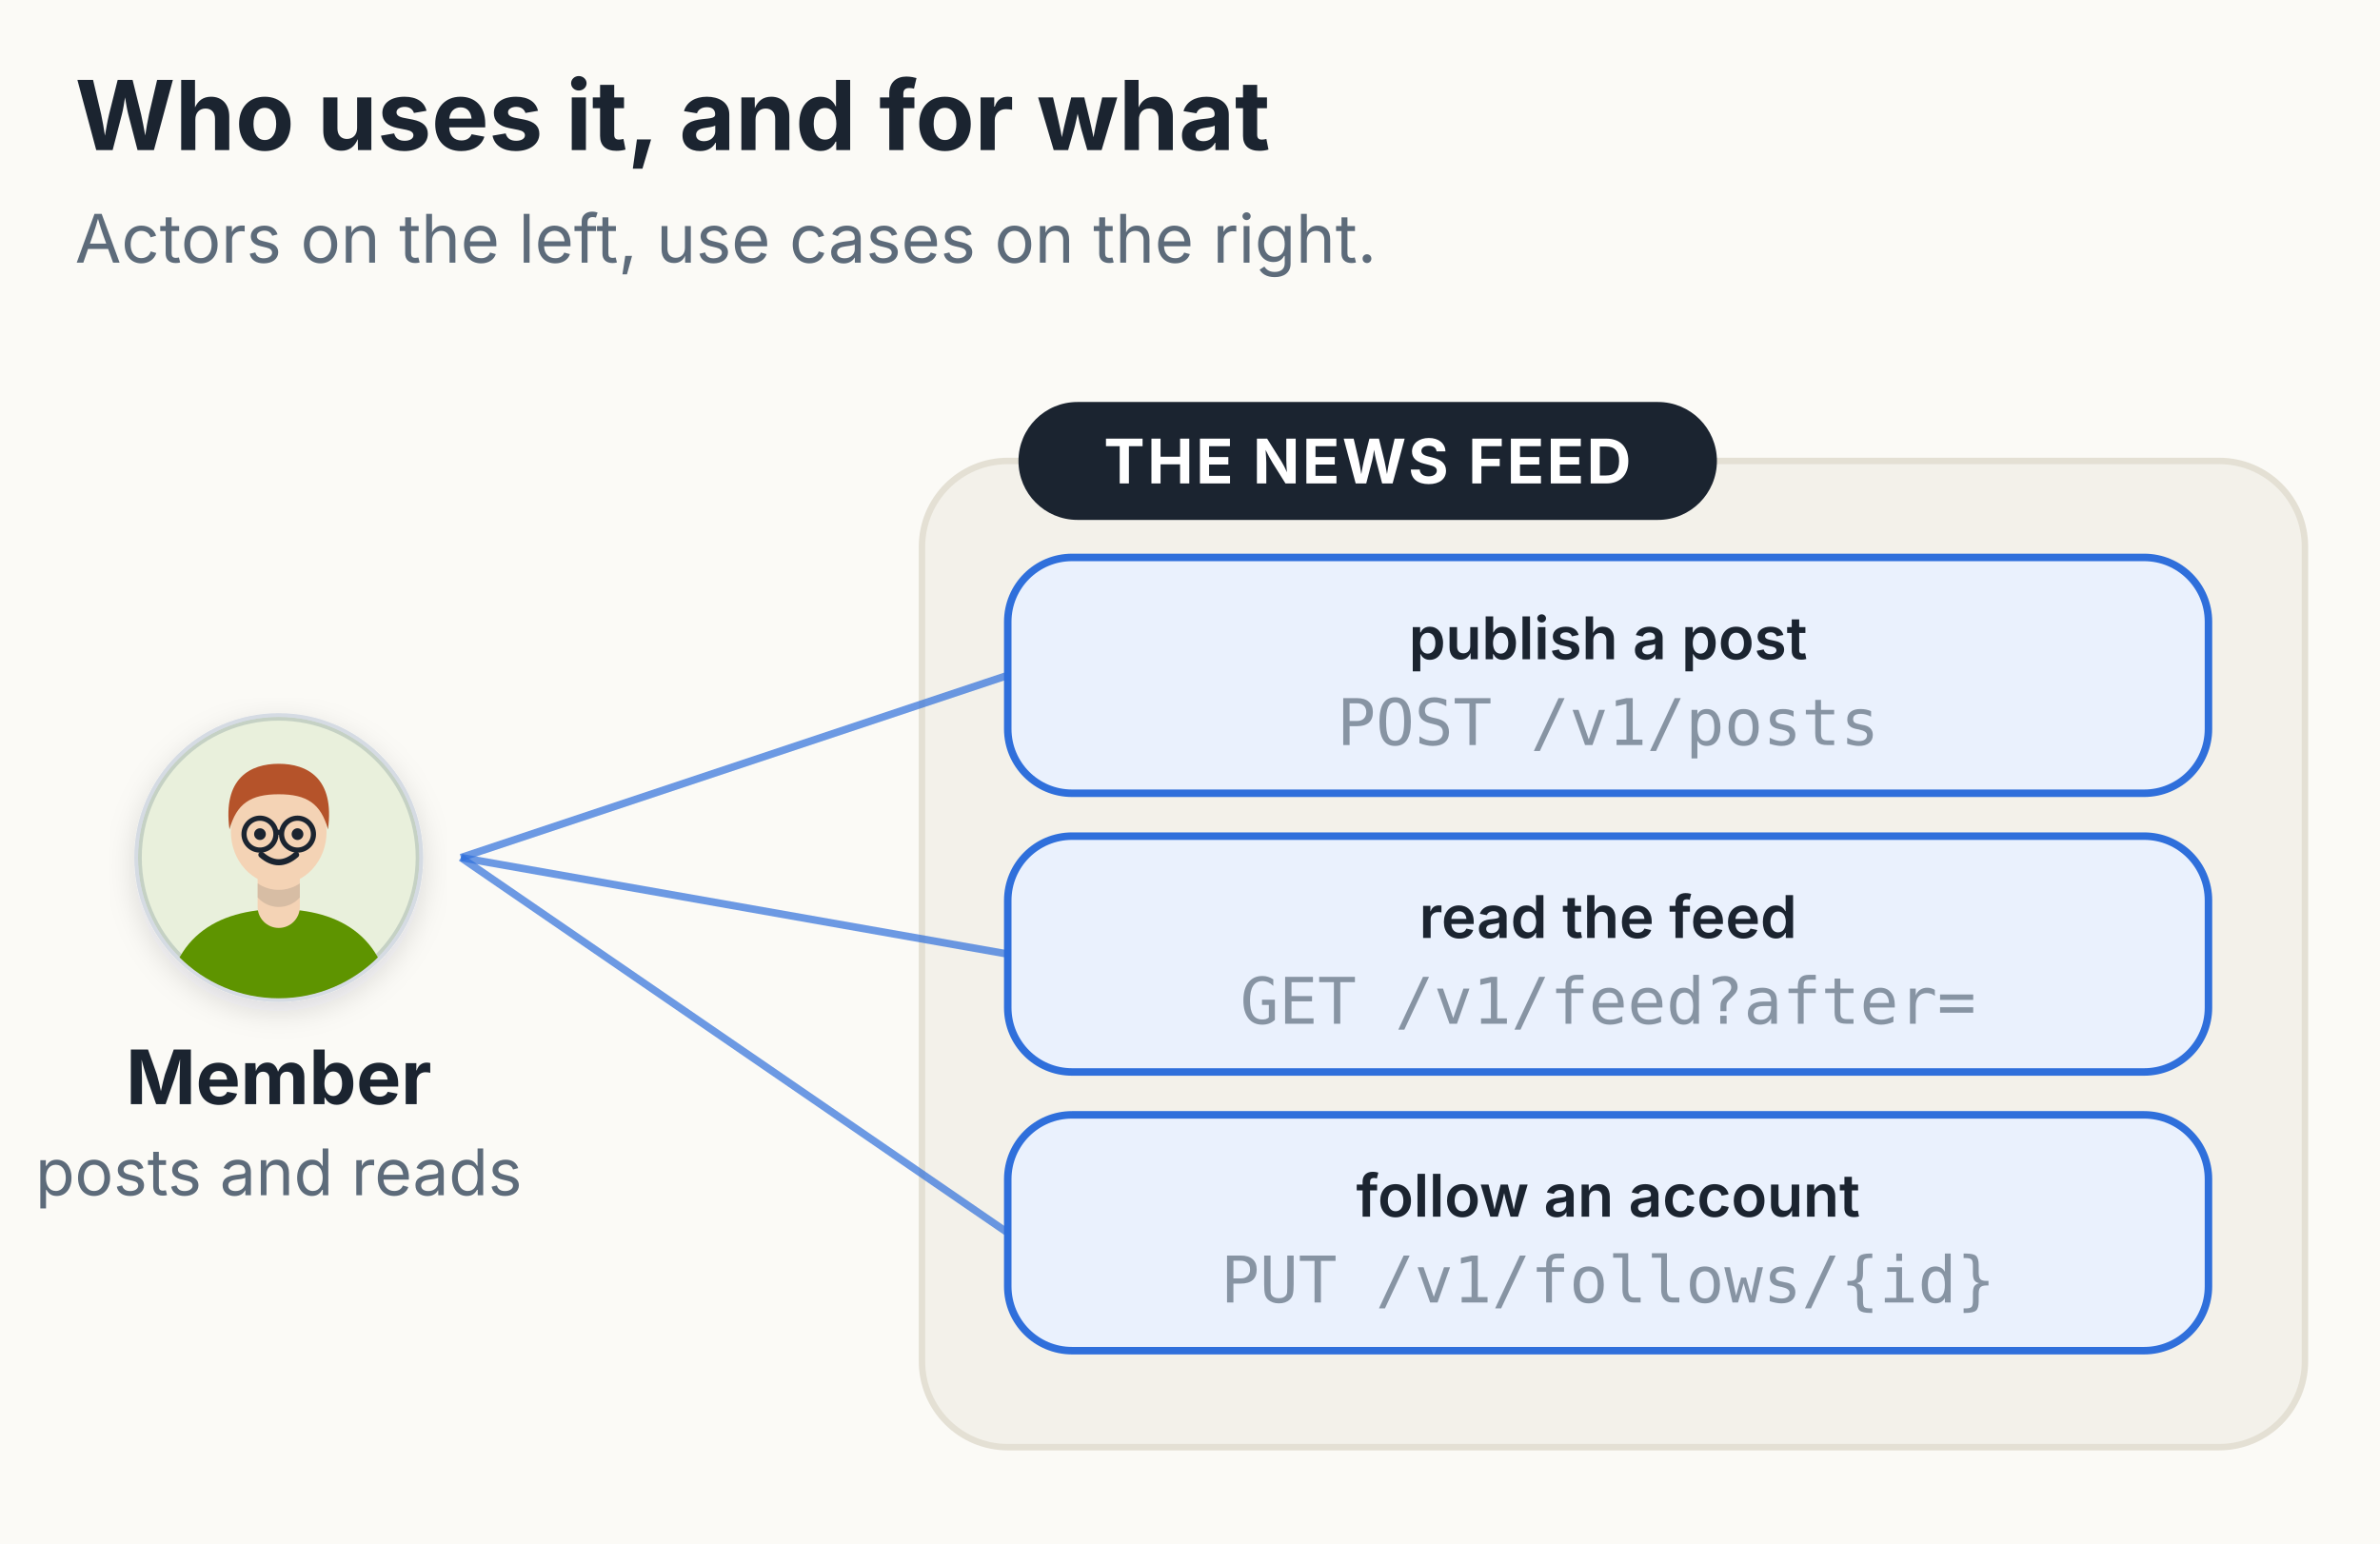
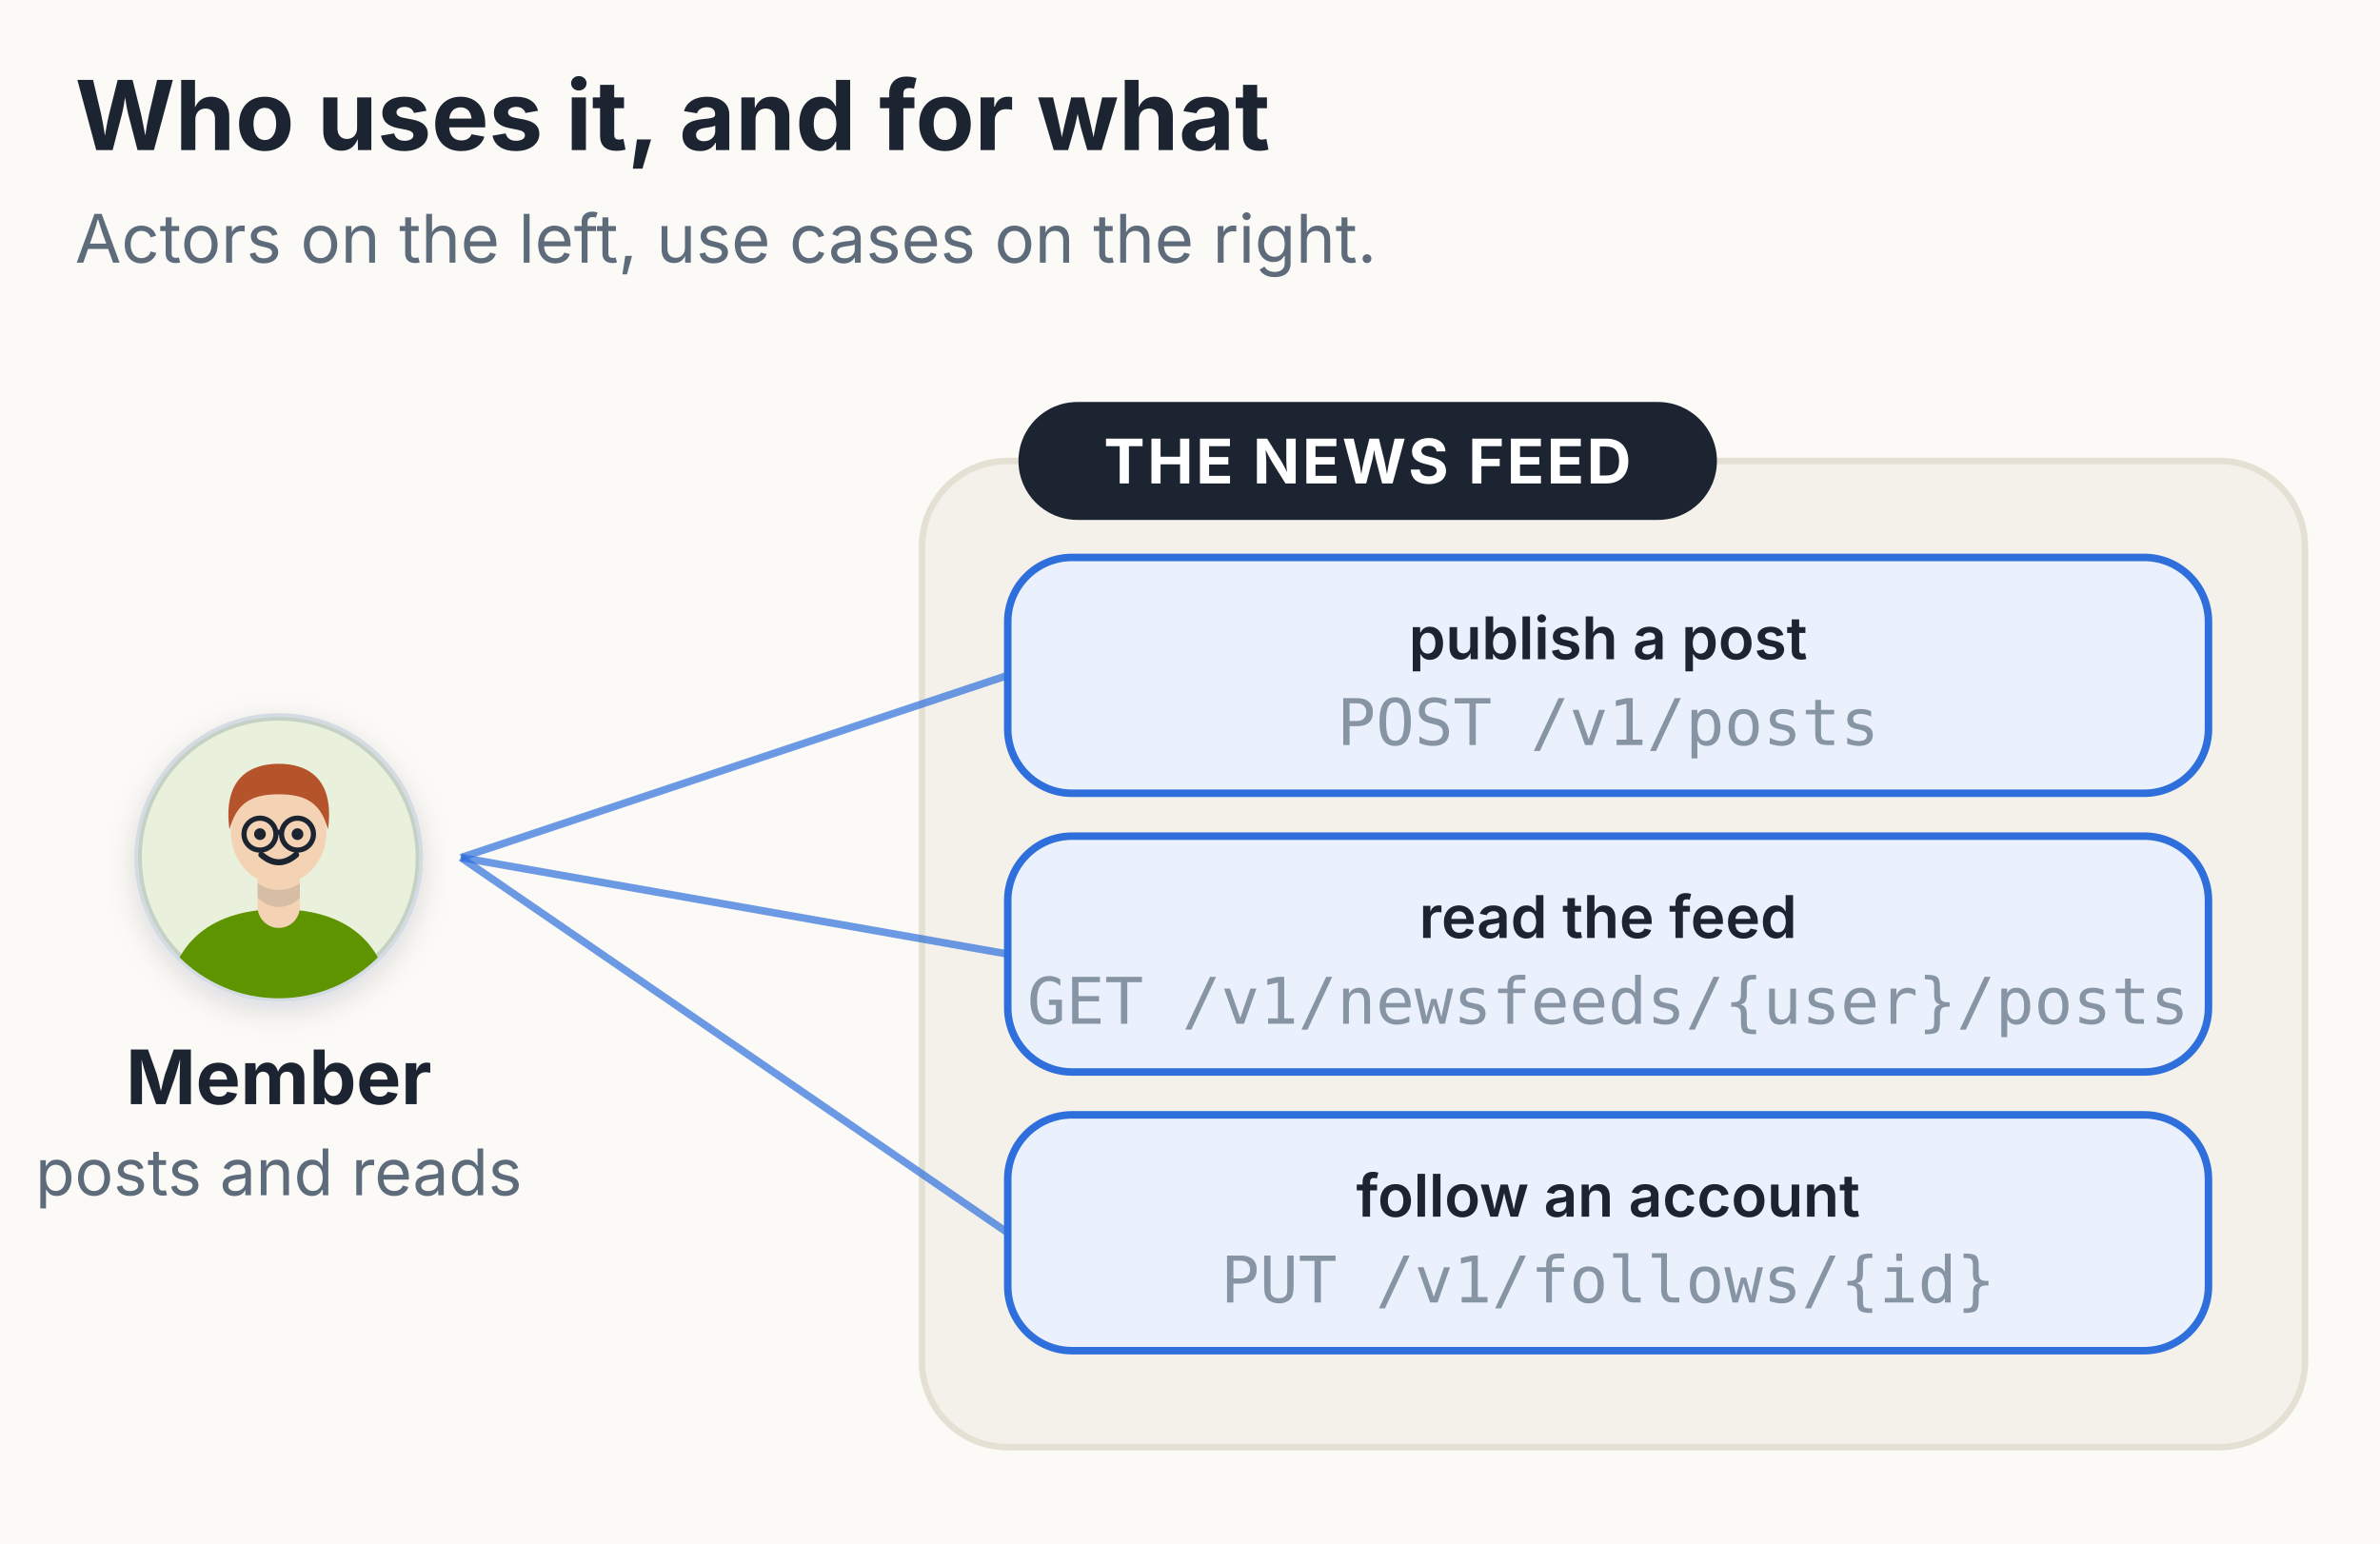
- <svg xmlns="http://www.w3.org/2000/svg" viewBox="18 14 444 288" width="444" height="288" role="img" aria-label="A use case diagram of the news feed. Member: publish a post (POST /v1/posts), read the feed (GET /v1/feed?after=), follow an account (PUT /v1/follows/{id}).">
+ <svg xmlns="http://www.w3.org/2000/svg" viewBox="18 14 444 288" width="444" height="288" role="img" aria-label="A use case diagram of the news feed. Member: publish a post (POST /v1/posts), read the feed (GET /v1/newsfeeds/{user}/posts), follow an account (PUT /v1/follows/{id}).">
  <style>
    text { font-family: Inter, "Segoe UI", "Helvetica Neue", Helvetica, Arial, sans-serif; fill: #1B2430; }
    .title { font-size: 18px; font-weight: 650; }
    .lede { font-size: 12.5px; fill: #5D6B7A; }
    .name { font-size: 14px; font-weight: 650; }
    .sub { font-size: 12px; fill: #5D6B7A; }
    .note { font-size: 12px; fill: #5D6B7A; }
    .tab { font-size: 11.5px; font-weight: 650; letter-spacing: 0.04em; fill: #5D6B7A; }
    .mono { font-family: "JetBrains Mono", "SF Mono", Menlo, Consolas, monospace; font-size: 12px; }
    .dim { fill: #8794A3; }
    .strong { font-weight: 700; }
    .trap { fill: #CF4526; font-weight: 700; }
    .pill { font-size: 11px; font-weight: 600; }
    .wire { fill: none; stroke: #3F5873; stroke-width: 2.4; stroke-linecap: butt; stroke-linejoin: round; }
    .wire.danger { stroke: #CF4526; stroke-dasharray: 6 5; }
    .wire.idle { stroke: #7F8EA0; stroke-dasharray: 2 5; }
  </style>
  <defs>
    <filter id="lift" x="-10%" y="-10%" width="120%" height="135%">
      <feDropShadow dx="0" dy="2" stdDeviation="3" flood-color="#1B2430" flood-opacity="0.13" />
    </filter>
    <linearGradient id="thor-body" x1="0" y1="0" x2="0" y2="1">
      <stop offset="0" stop-color="#C6CCD5" />
      <stop offset="1" stop-color="#979EA9" />
    </linearGradient>
    <linearGradient id="switch-body" x1="0" y1="0" x2="0" y2="1">
      <stop offset="0" stop-color="#3B4656" />
      <stop offset="1" stop-color="#232B37" />
    </linearGradient>
    <marker id="head" viewBox="0 0 12 10" refX="8" refY="5" markerUnits="userSpaceOnUse" markerWidth="16" markerHeight="13.3" orient="auto">
      <path d="M0,0.4 L12,5 L0,9.6 L2.8,5 Z" fill="#3F5873" />
    </marker>
    <marker id="head-danger" viewBox="0 0 12 10" refX="8" refY="5" markerUnits="userSpaceOnUse" markerWidth="16" markerHeight="13.3" orient="auto">
      <path d="M0,0.4 L12,5 L0,9.6 L2.8,5 Z" fill="#CF4526" />
    </marker>
    <marker id="head-idle" viewBox="0 0 12 10" refX="8" refY="5" markerUnits="userSpaceOnUse" markerWidth="16" markerHeight="13.3" orient="auto">
      <path d="M0,0.4 L12,5 L0,9.6 L2.8,5 Z" fill="#7F8EA0" />
    </marker>
  </defs>
  <rect width="480" height="308" rx="14" fill="#FBFAF6" />
  <text x="32.0" y="42.0" class="title" text-anchor="start" xml:space="preserve">Who uses it, and for what</text>
  <text x="32.0" y="63.0" class="lede" text-anchor="start" xml:space="preserve">Actors on the left, use cases on the right.</text>
  <rect x="190" y="100" width="258" height="184" rx="16" fill="#F3F1EA" stroke="#E4E0D4" stroke-width="1.2" />
  <rect x="208" y="89" width="130.3" height="22" rx="11" fill="#1B2430" />
  <text x="273.1" y="104.2" class="tab" text-anchor="middle" style="fill:#FFFFFF" xml:space="preserve">THE NEWS FEED</text>
  <g transform="translate(42.0,146.0) scale(0.875)">
    <clipPath id="person-glasses-42-146">
      <circle cx="32" cy="32" r="30" />
    </clipPath>
    <circle cx="32" cy="32" r="30" fill="#FFFFFF" stroke="#D5DBE3" stroke-width="1.6" filter="url(#lift)" />
    <g clip-path="url(#person-glasses-42-146)">
      <circle cx="32" cy="32" r="30" fill="#5E9400" opacity="0.14" />
      <path d="M8 66 C8 49 19 43 32 43 C45 43 56 49 56 66 Z" fill="#5E9400" />
      <path d="M27.5 34 h9 v8.5 a4.5 4.5 0 0 1 -9 0 Z" fill="#F4D3B5" />
      <path d="M27.5 37.5 a8 8 0 0 0 9 0 v3 a6 6 0 0 1 -9 0 Z" fill="#1B2430" opacity="0.13" />
      <ellipse cx="32" cy="26.5" rx="10.2" ry="11.2" fill="#F4D3B5" />
      <path d="M21.5 26 C20 15 26 12 32 12 C38 12 44 15 42.5 26 C41 20.5 38 18.5 32 18.5 C26 18.5 23 20.5 21.5 26 Z" fill="#B5532A" />
      <circle cx="28" cy="27" r="1.25" fill="#1B2430" />
      <circle cx="36" cy="27" r="1.25" fill="#1B2430" />
      <path d="M28.3 31.4 Q32 34.6 35.7 31.4" fill="none" stroke="#1B2430" stroke-width="1.3" stroke-linecap="round" />
      <path d="M24.6 27 a3.4 3.4 0 1 0 6.8 0 a3.4 3.4 0 1 0 -6.8 0 M32.6 27 a3.4 3.4 0 1 0 6.8 0 a3.4 3.4 0 1 0 -6.8 0 M31.4 26.6 h1.2" fill="none" stroke="#1B2430" stroke-width="1.1" />
    </g>
  </g>
  <text x="70.0" y="220.0" class="name" text-anchor="middle" xml:space="preserve">Member</text>
  <text x="70.0" y="237.0" class="sub" text-anchor="middle" xml:space="preserve">posts and reads</text>
  <line x1="104" y1="174.0" x2="206" y2="140" stroke="#2F6FDB" stroke-width="1.4" opacity="0.7" />
  <line x1="104" y1="174.0" x2="206" y2="192" stroke="#2F6FDB" stroke-width="1.4" opacity="0.7" />
  <line x1="104" y1="174.0" x2="206" y2="244" stroke="#2F6FDB" stroke-width="1.4" opacity="0.7" />
  <rect x="206.0" y="118" width="224" height="44" rx="12" fill="#EAF1FD" stroke="#2F6FDB" stroke-width="1.4" />
  <text x="318.0" y="137.0" class="pill" text-anchor="middle" style="fill:#1B2430" xml:space="preserve">publish a post</text>
  <text x="318.0" y="153.0" class="mono dim" text-anchor="middle" xml:space="preserve">POST /v1/posts</text>
  <rect x="206.0" y="170" width="224" height="44" rx="12" fill="#EAF1FD" stroke="#2F6FDB" stroke-width="1.4" />
  <text x="318.0" y="189.0" class="pill" text-anchor="middle" style="fill:#1B2430" xml:space="preserve">read the feed</text>
-   <text x="318.0" y="205.0" class="mono dim" text-anchor="middle" xml:space="preserve">GET /v1/feed?after=</text>
+   <text textLength="200" lengthAdjust="spacingAndGlyphs" x="318.0" y="205.0" class="mono dim" text-anchor="middle" xml:space="preserve">GET /v1/newsfeeds/{user}/posts</text>
  <rect x="206.0" y="222" width="224" height="44" rx="12" fill="#EAF1FD" stroke="#2F6FDB" stroke-width="1.4" />
  <text x="318.0" y="241.0" class="pill" text-anchor="middle" style="fill:#1B2430" xml:space="preserve">follow an account</text>
  <text x="318.0" y="257.0" class="mono dim" text-anchor="middle" xml:space="preserve">PUT /v1/follows/{id}</text>
</svg>
